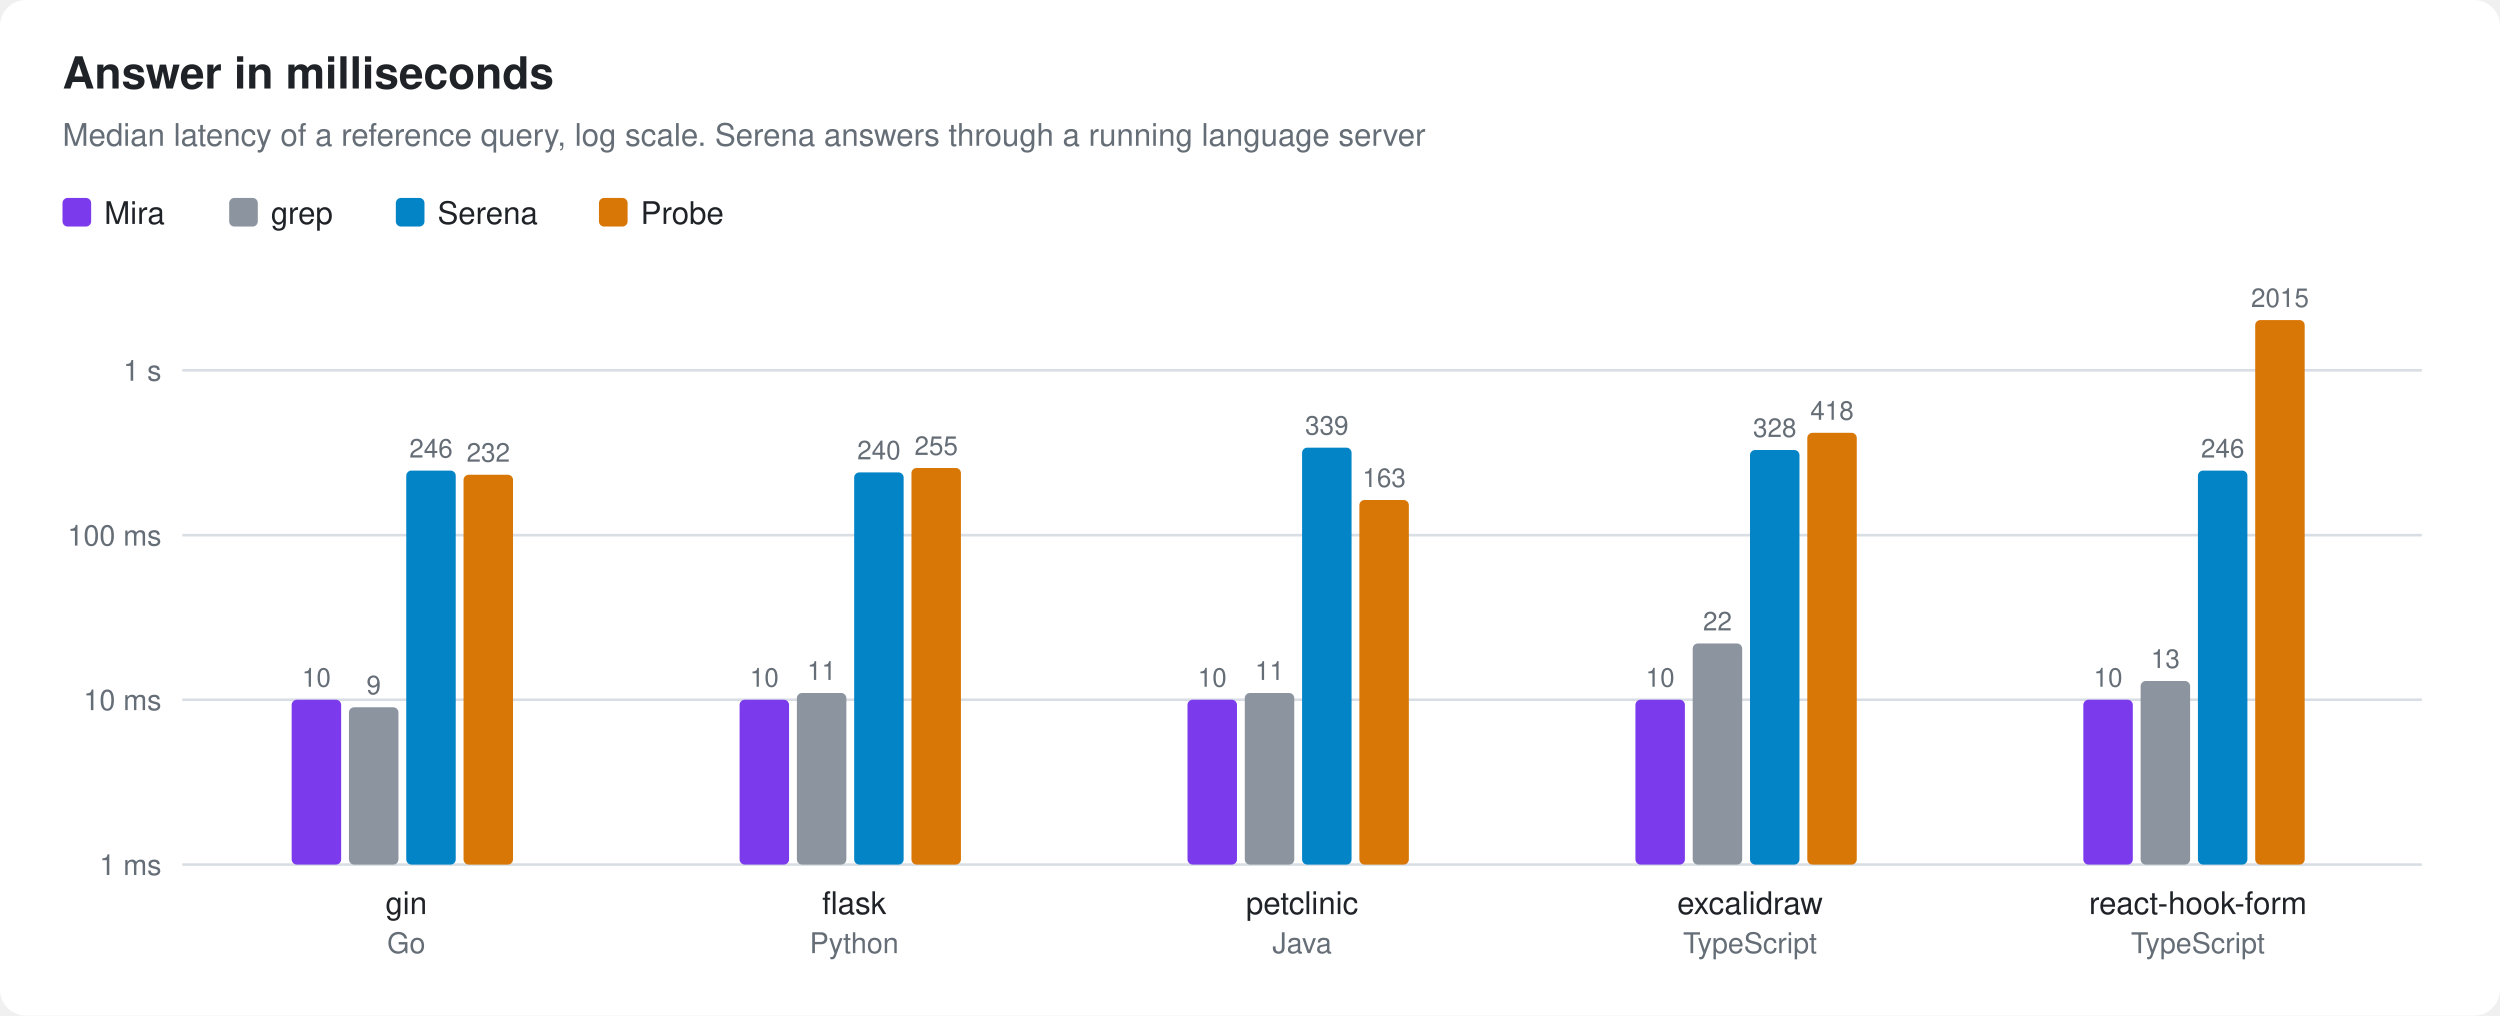
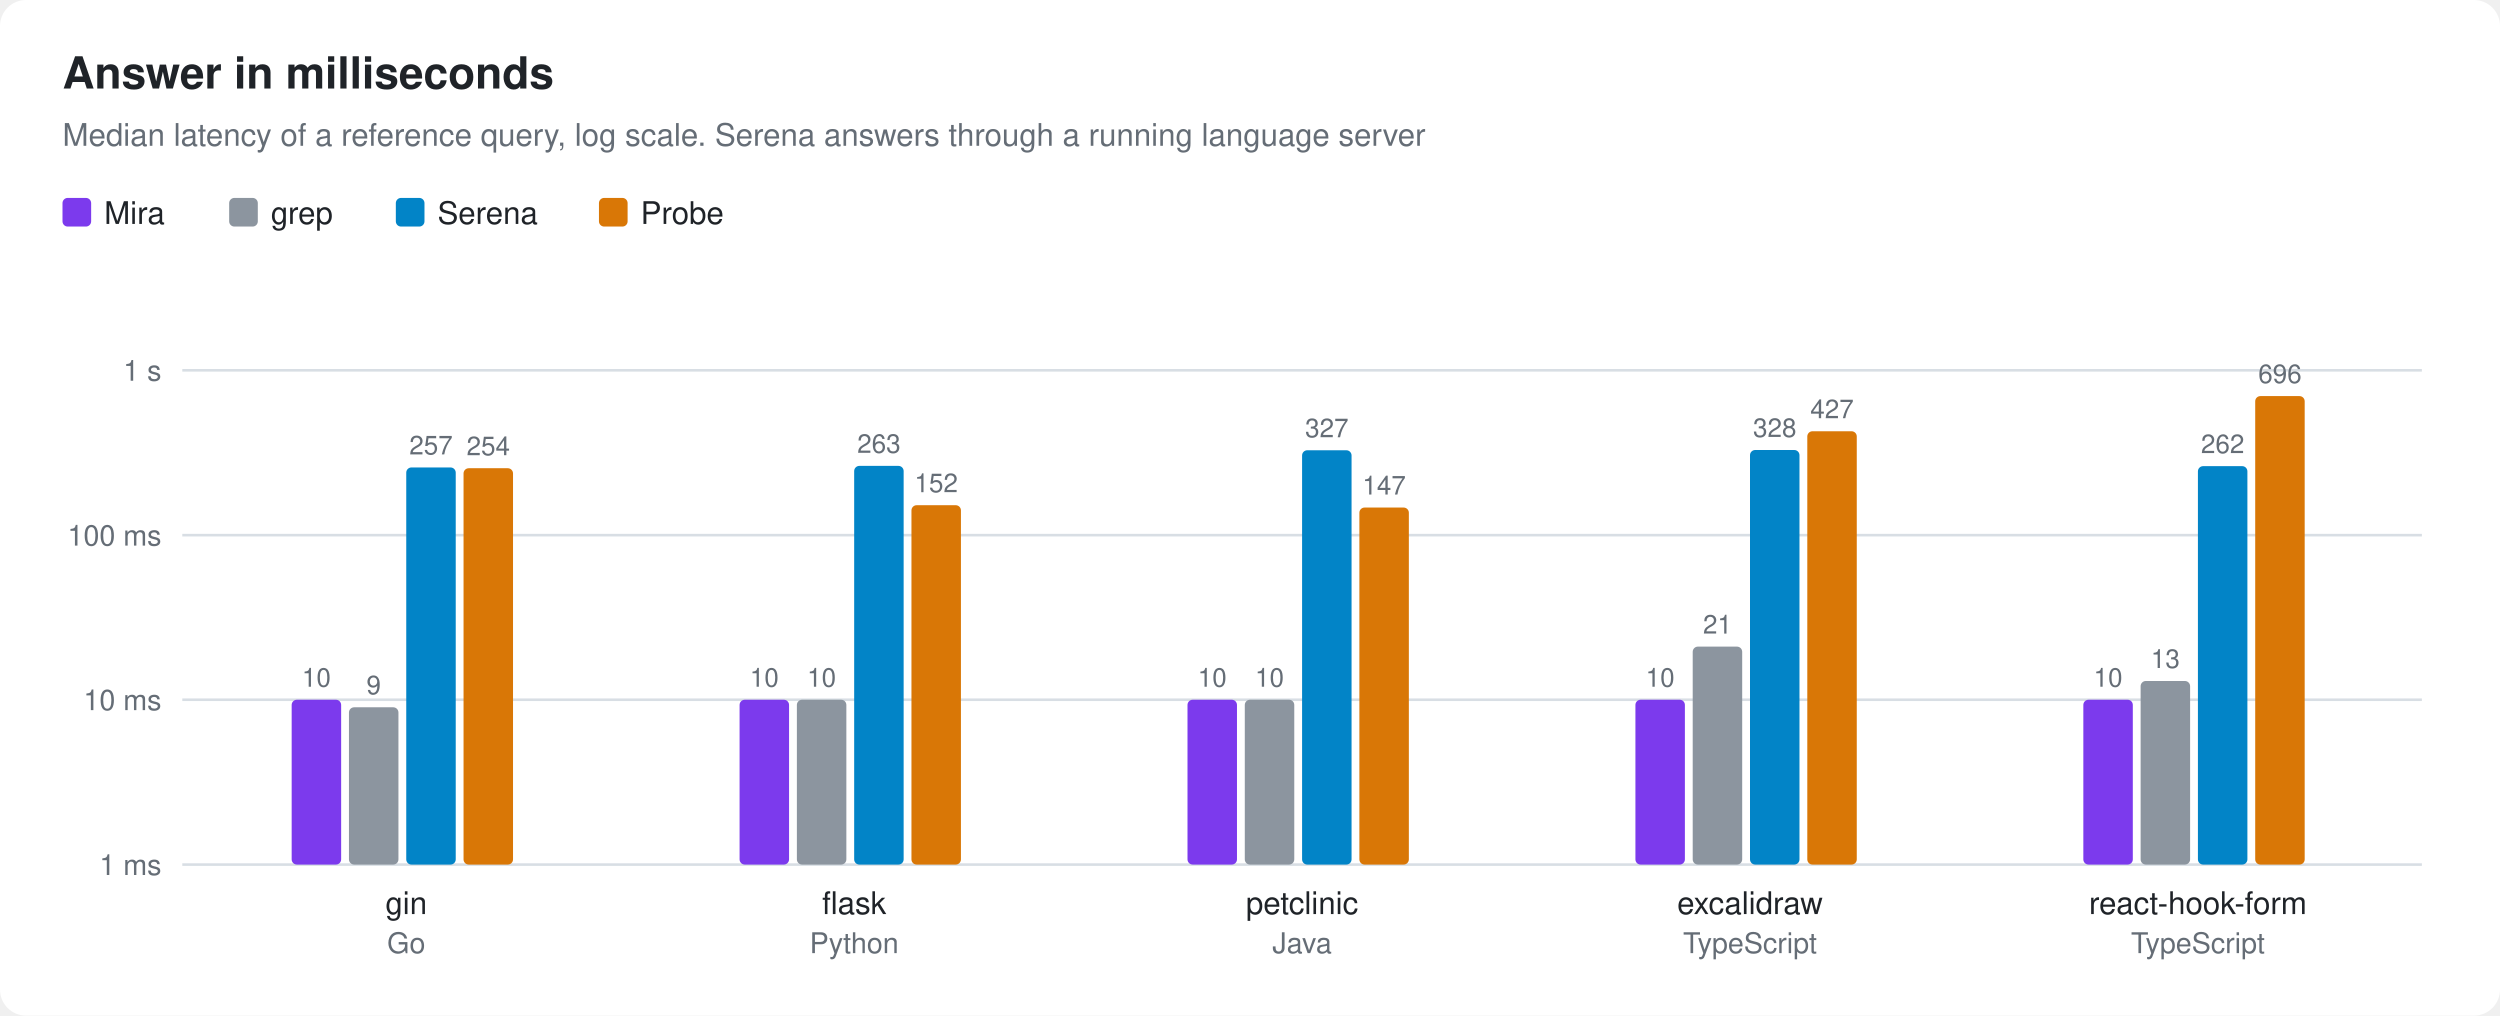
<svg xmlns="http://www.w3.org/2000/svg" width="960" height="390" viewBox="0 0 960 390" role="img" aria-label="Answer in milliseconds">
  <rect width="960" height="390" rx="10" fill="#ffffff" />
  <g font-family="-apple-system, BlinkMacSystemFont, 'Segoe UI', Helvetica, Arial, sans-serif">
    <text x="24" y="34" font-size="17" font-weight="600" fill="#1f2328">Answer in milliseconds</text>
    <text x="24" y="56" font-size="12" fill="#656d76">Median latency of a reference query, log scale. Serena answers through a running language server</text>
    <rect x="24" y="76" width="11" height="11" rx="2" fill="#7c3aed" />
    <text x="40" y="86" font-size="12" fill="#1f2328">Mira</text>
    <rect x="88" y="76" width="11" height="11" rx="2" fill="#8c959f" />
    <text x="104" y="86" font-size="12" fill="#1f2328">grep</text>
    <rect x="152" y="76" width="11" height="11" rx="2" fill="#0284c7" />
    <text x="168" y="86" font-size="12" fill="#1f2328">Serena</text>
    <rect x="230" y="76" width="11" height="11" rx="2" fill="#d97706" />
    <text x="246" y="86" font-size="12" fill="#1f2328">Probe</text>
    <line x1="70" y1="332.0" x2="930" y2="332.0" stroke="#d8dee4" />
    <text x="62" y="336.0" font-size="11" text-anchor="end" fill="#656d76">1 ms</text>
    <line x1="70" y1="268.7" x2="930" y2="268.7" stroke="#d8dee4" />
    <text x="62" y="272.7" font-size="11" text-anchor="end" fill="#656d76">10 ms</text>
    <line x1="70" y1="205.5" x2="930" y2="205.5" stroke="#d8dee4" />
    <text x="62" y="209.5" font-size="11" text-anchor="end" fill="#656d76">100 ms</text>
    <line x1="70" y1="142.2" x2="930" y2="142.2" stroke="#d8dee4" />
    <text x="62" y="146.2" font-size="11" text-anchor="end" fill="#656d76">1 s</text>
    <rect x="112.0" y="268.7" width="19.0" height="63.3" rx="2" fill="#7c3aed" />
    <text x="121.5" y="263.7" font-size="10" text-anchor="middle" fill="#656d76">10</text>
    <rect x="134.0" y="271.6" width="19.0" height="60.4" rx="2" fill="#8c959f" />
    <text x="143.5" y="266.6" font-size="10" text-anchor="middle" fill="#656d76">9</text>
-     <rect x="156.0" y="180.7" width="19.0" height="151.3" rx="2" fill="#0284c7" />
-     <text x="165.5" y="175.7" font-size="10" text-anchor="middle" fill="#656d76">246</text>
-     <rect x="178.0" y="182.3" width="19.0" height="149.7" rx="2" fill="#d97706" />
-     <text x="187.5" y="177.3" font-size="10" text-anchor="middle" fill="#656d76">232</text>
+     <rect x="156.0" y="179.5" width="19.0" height="152.5" rx="2" fill="#0284c7" />
+     <text x="165.5" y="174.5" font-size="10" text-anchor="middle" fill="#656d76">257</text>
+     <rect x="178.0" y="179.8" width="19.0" height="152.2" rx="2" fill="#d97706" />
+     <text x="187.5" y="174.8" font-size="10" text-anchor="middle" fill="#656d76">254</text>
    <text x="156.0" y="351.0" font-size="12" text-anchor="middle" fill="#1f2328">gin</text>
    <text x="156.0" y="366.0" font-size="11" text-anchor="middle" fill="#656d76">Go</text>
    <rect x="284.0" y="268.7" width="19.0" height="63.3" rx="2" fill="#7c3aed" />
    <text x="293.5" y="263.7" font-size="10" text-anchor="middle" fill="#656d76">10</text>
-     <rect x="306.0" y="266.1" width="19.0" height="65.9" rx="2" fill="#8c959f" />
-     <text x="315.5" y="261.1" font-size="10" text-anchor="middle" fill="#656d76">11</text>
-     <rect x="328.0" y="181.4" width="19.0" height="150.6" rx="2" fill="#0284c7" />
-     <text x="337.5" y="176.4" font-size="10" text-anchor="middle" fill="#656d76">240</text>
-     <rect x="350.0" y="179.7" width="19.0" height="152.3" rx="2" fill="#d97706" />
-     <text x="359.5" y="174.7" font-size="10" text-anchor="middle" fill="#656d76">255</text>
+     <rect x="306.0" y="268.7" width="19.0" height="63.3" rx="2" fill="#8c959f" />
+     <text x="315.5" y="263.7" font-size="10" text-anchor="middle" fill="#656d76">10</text>
+     <rect x="328.0" y="178.9" width="19.0" height="153.1" rx="2" fill="#0284c7" />
+     <text x="337.5" y="173.9" font-size="10" text-anchor="middle" fill="#656d76">263</text>
+     <rect x="350.0" y="194.0" width="19.0" height="138.0" rx="2" fill="#d97706" />
+     <text x="359.5" y="189.0" font-size="10" text-anchor="middle" fill="#656d76">152</text>
    <text x="328.0" y="351.0" font-size="12" text-anchor="middle" fill="#1f2328">flask</text>
    <text x="328.0" y="366.0" font-size="11" text-anchor="middle" fill="#656d76">Python</text>
    <rect x="456.0" y="268.7" width="19.0" height="63.3" rx="2" fill="#7c3aed" />
    <text x="465.5" y="263.7" font-size="10" text-anchor="middle" fill="#656d76">10</text>
-     <rect x="478.0" y="266.1" width="19.0" height="65.9" rx="2" fill="#8c959f" />
-     <text x="487.5" y="261.1" font-size="10" text-anchor="middle" fill="#656d76">11</text>
-     <rect x="500.0" y="171.9" width="19.0" height="160.1" rx="2" fill="#0284c7" />
-     <text x="509.5" y="166.9" font-size="10" text-anchor="middle" fill="#656d76">339</text>
-     <rect x="522.0" y="192.0" width="19.0" height="140.0" rx="2" fill="#d97706" />
-     <text x="531.5" y="187.0" font-size="10" text-anchor="middle" fill="#656d76">163</text>
+     <rect x="478.0" y="268.7" width="19.0" height="63.3" rx="2" fill="#8c959f" />
+     <text x="487.5" y="263.7" font-size="10" text-anchor="middle" fill="#656d76">10</text>
+     <rect x="500.0" y="172.9" width="19.0" height="159.1" rx="2" fill="#0284c7" />
+     <text x="509.5" y="167.9" font-size="10" text-anchor="middle" fill="#656d76">327</text>
+     <rect x="522.0" y="194.9" width="19.0" height="137.1" rx="2" fill="#d97706" />
+     <text x="531.5" y="189.9" font-size="10" text-anchor="middle" fill="#656d76">147</text>
    <text x="500.0" y="351.0" font-size="12" text-anchor="middle" fill="#1f2328">petclinic</text>
    <text x="500.0" y="366.0" font-size="11" text-anchor="middle" fill="#656d76">Java</text>
    <rect x="628.0" y="268.7" width="19.0" height="63.3" rx="2" fill="#7c3aed" />
    <text x="637.5" y="263.7" font-size="10" text-anchor="middle" fill="#656d76">10</text>
-     <rect x="650.0" y="247.1" width="19.0" height="84.9" rx="2" fill="#8c959f" />
-     <text x="659.5" y="242.1" font-size="10" text-anchor="middle" fill="#656d76">22</text>
+     <rect x="650.0" y="248.3" width="19.0" height="83.7" rx="2" fill="#8c959f" />
+     <text x="659.5" y="243.3" font-size="10" text-anchor="middle" fill="#656d76">21</text>
    <rect x="672.0" y="172.8" width="19.0" height="159.2" rx="2" fill="#0284c7" />
    <text x="681.5" y="167.8" font-size="10" text-anchor="middle" fill="#656d76">328</text>
-     <rect x="694.0" y="166.2" width="19.0" height="165.8" rx="2" fill="#d97706" />
-     <text x="703.5" y="161.2" font-size="10" text-anchor="middle" fill="#656d76">418</text>
+     <rect x="694.0" y="165.6" width="19.0" height="166.4" rx="2" fill="#d97706" />
+     <text x="703.5" y="160.6" font-size="10" text-anchor="middle" fill="#656d76">427</text>
    <text x="672.0" y="351.0" font-size="12" text-anchor="middle" fill="#1f2328">excalidraw</text>
    <text x="672.0" y="366.0" font-size="11" text-anchor="middle" fill="#656d76">TypeScript</text>
    <rect x="800.0" y="268.7" width="19.0" height="63.3" rx="2" fill="#7c3aed" />
    <text x="809.5" y="263.7" font-size="10" text-anchor="middle" fill="#656d76">10</text>
    <rect x="822.0" y="261.5" width="19.0" height="70.5" rx="2" fill="#8c959f" />
    <text x="831.5" y="256.5" font-size="10" text-anchor="middle" fill="#656d76">13</text>
-     <rect x="844.0" y="180.7" width="19.0" height="151.3" rx="2" fill="#0284c7" />
-     <text x="853.5" y="175.7" font-size="10" text-anchor="middle" fill="#656d76">246</text>
-     <rect x="866.0" y="122.9" width="19.0" height="209.1" rx="2" fill="#d97706" />
-     <text x="875.5" y="117.9" font-size="10" text-anchor="middle" fill="#656d76">2015</text>
+     <rect x="844.0" y="179.0" width="19.0" height="153.0" rx="2" fill="#0284c7" />
+     <text x="853.5" y="174.0" font-size="10" text-anchor="middle" fill="#656d76">262</text>
+     <rect x="866.0" y="152.1" width="19.0" height="179.9" rx="2" fill="#d97706" />
+     <text x="875.5" y="147.1" font-size="10" text-anchor="middle" fill="#656d76">696</text>
    <text x="844.0" y="351.0" font-size="12" text-anchor="middle" fill="#1f2328">react-hook-form</text>
    <text x="844.0" y="366.0" font-size="11" text-anchor="middle" fill="#656d76">TypeScript</text>
  </g>
</svg>
